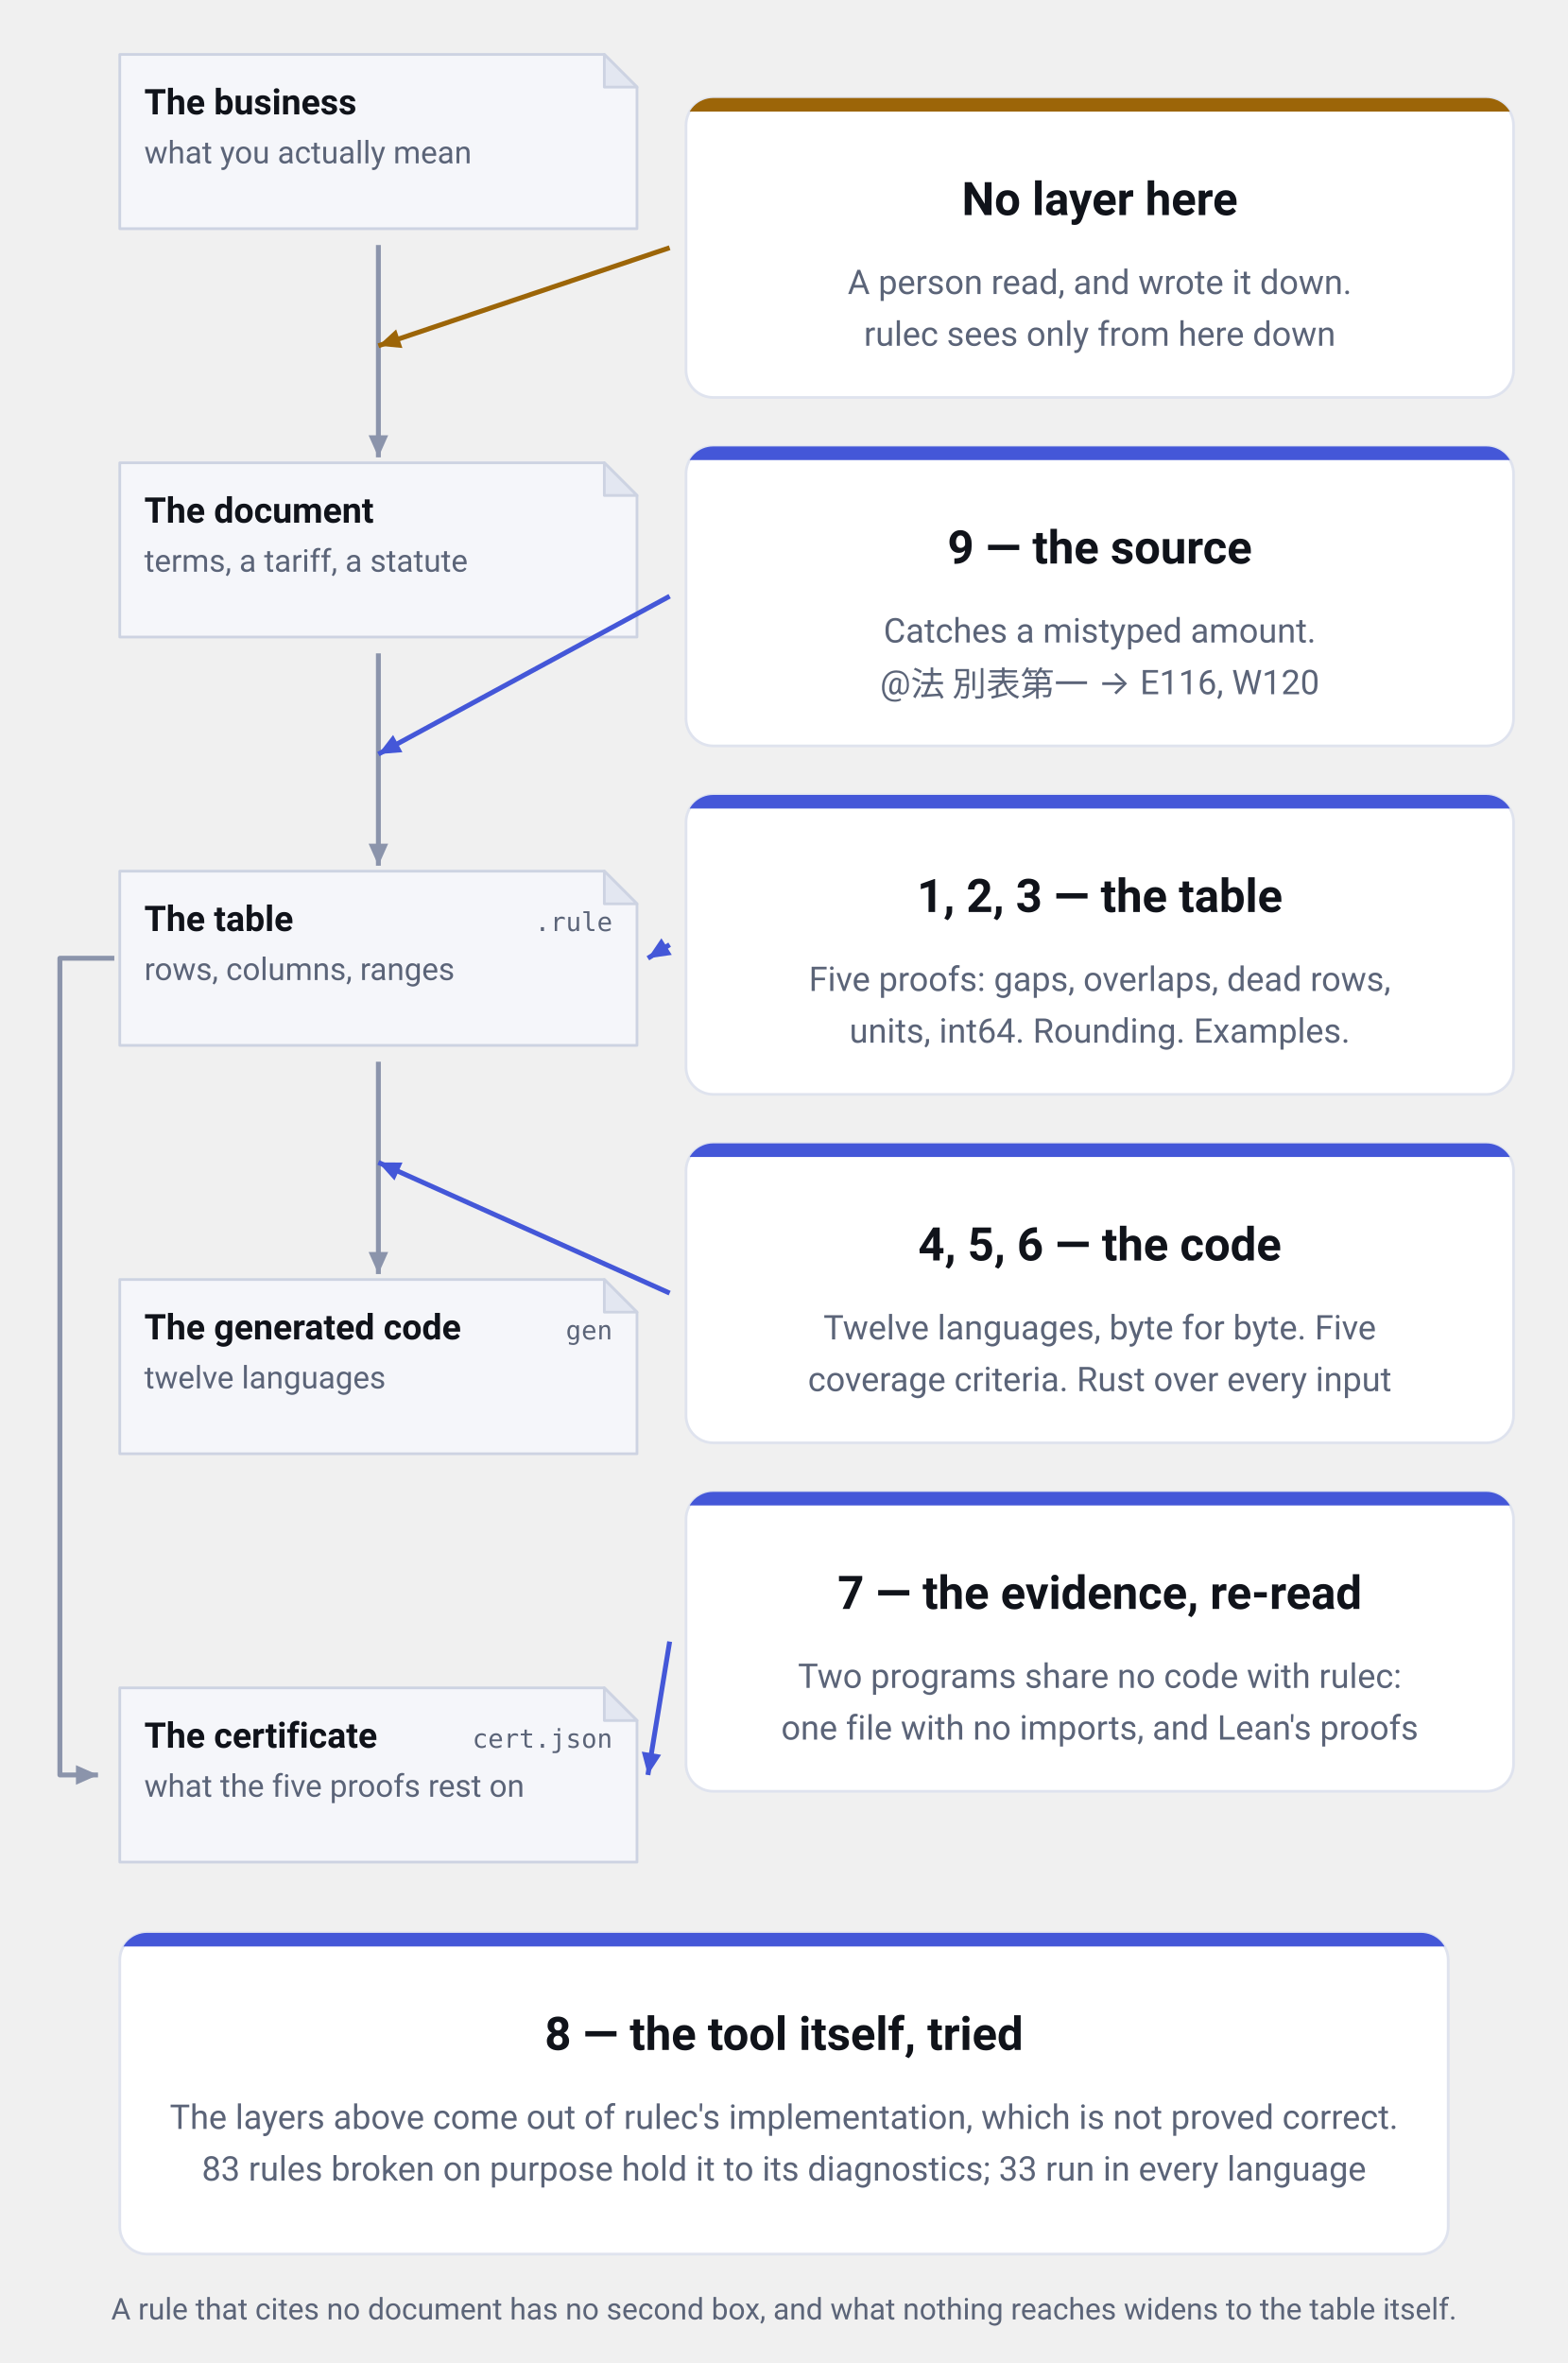
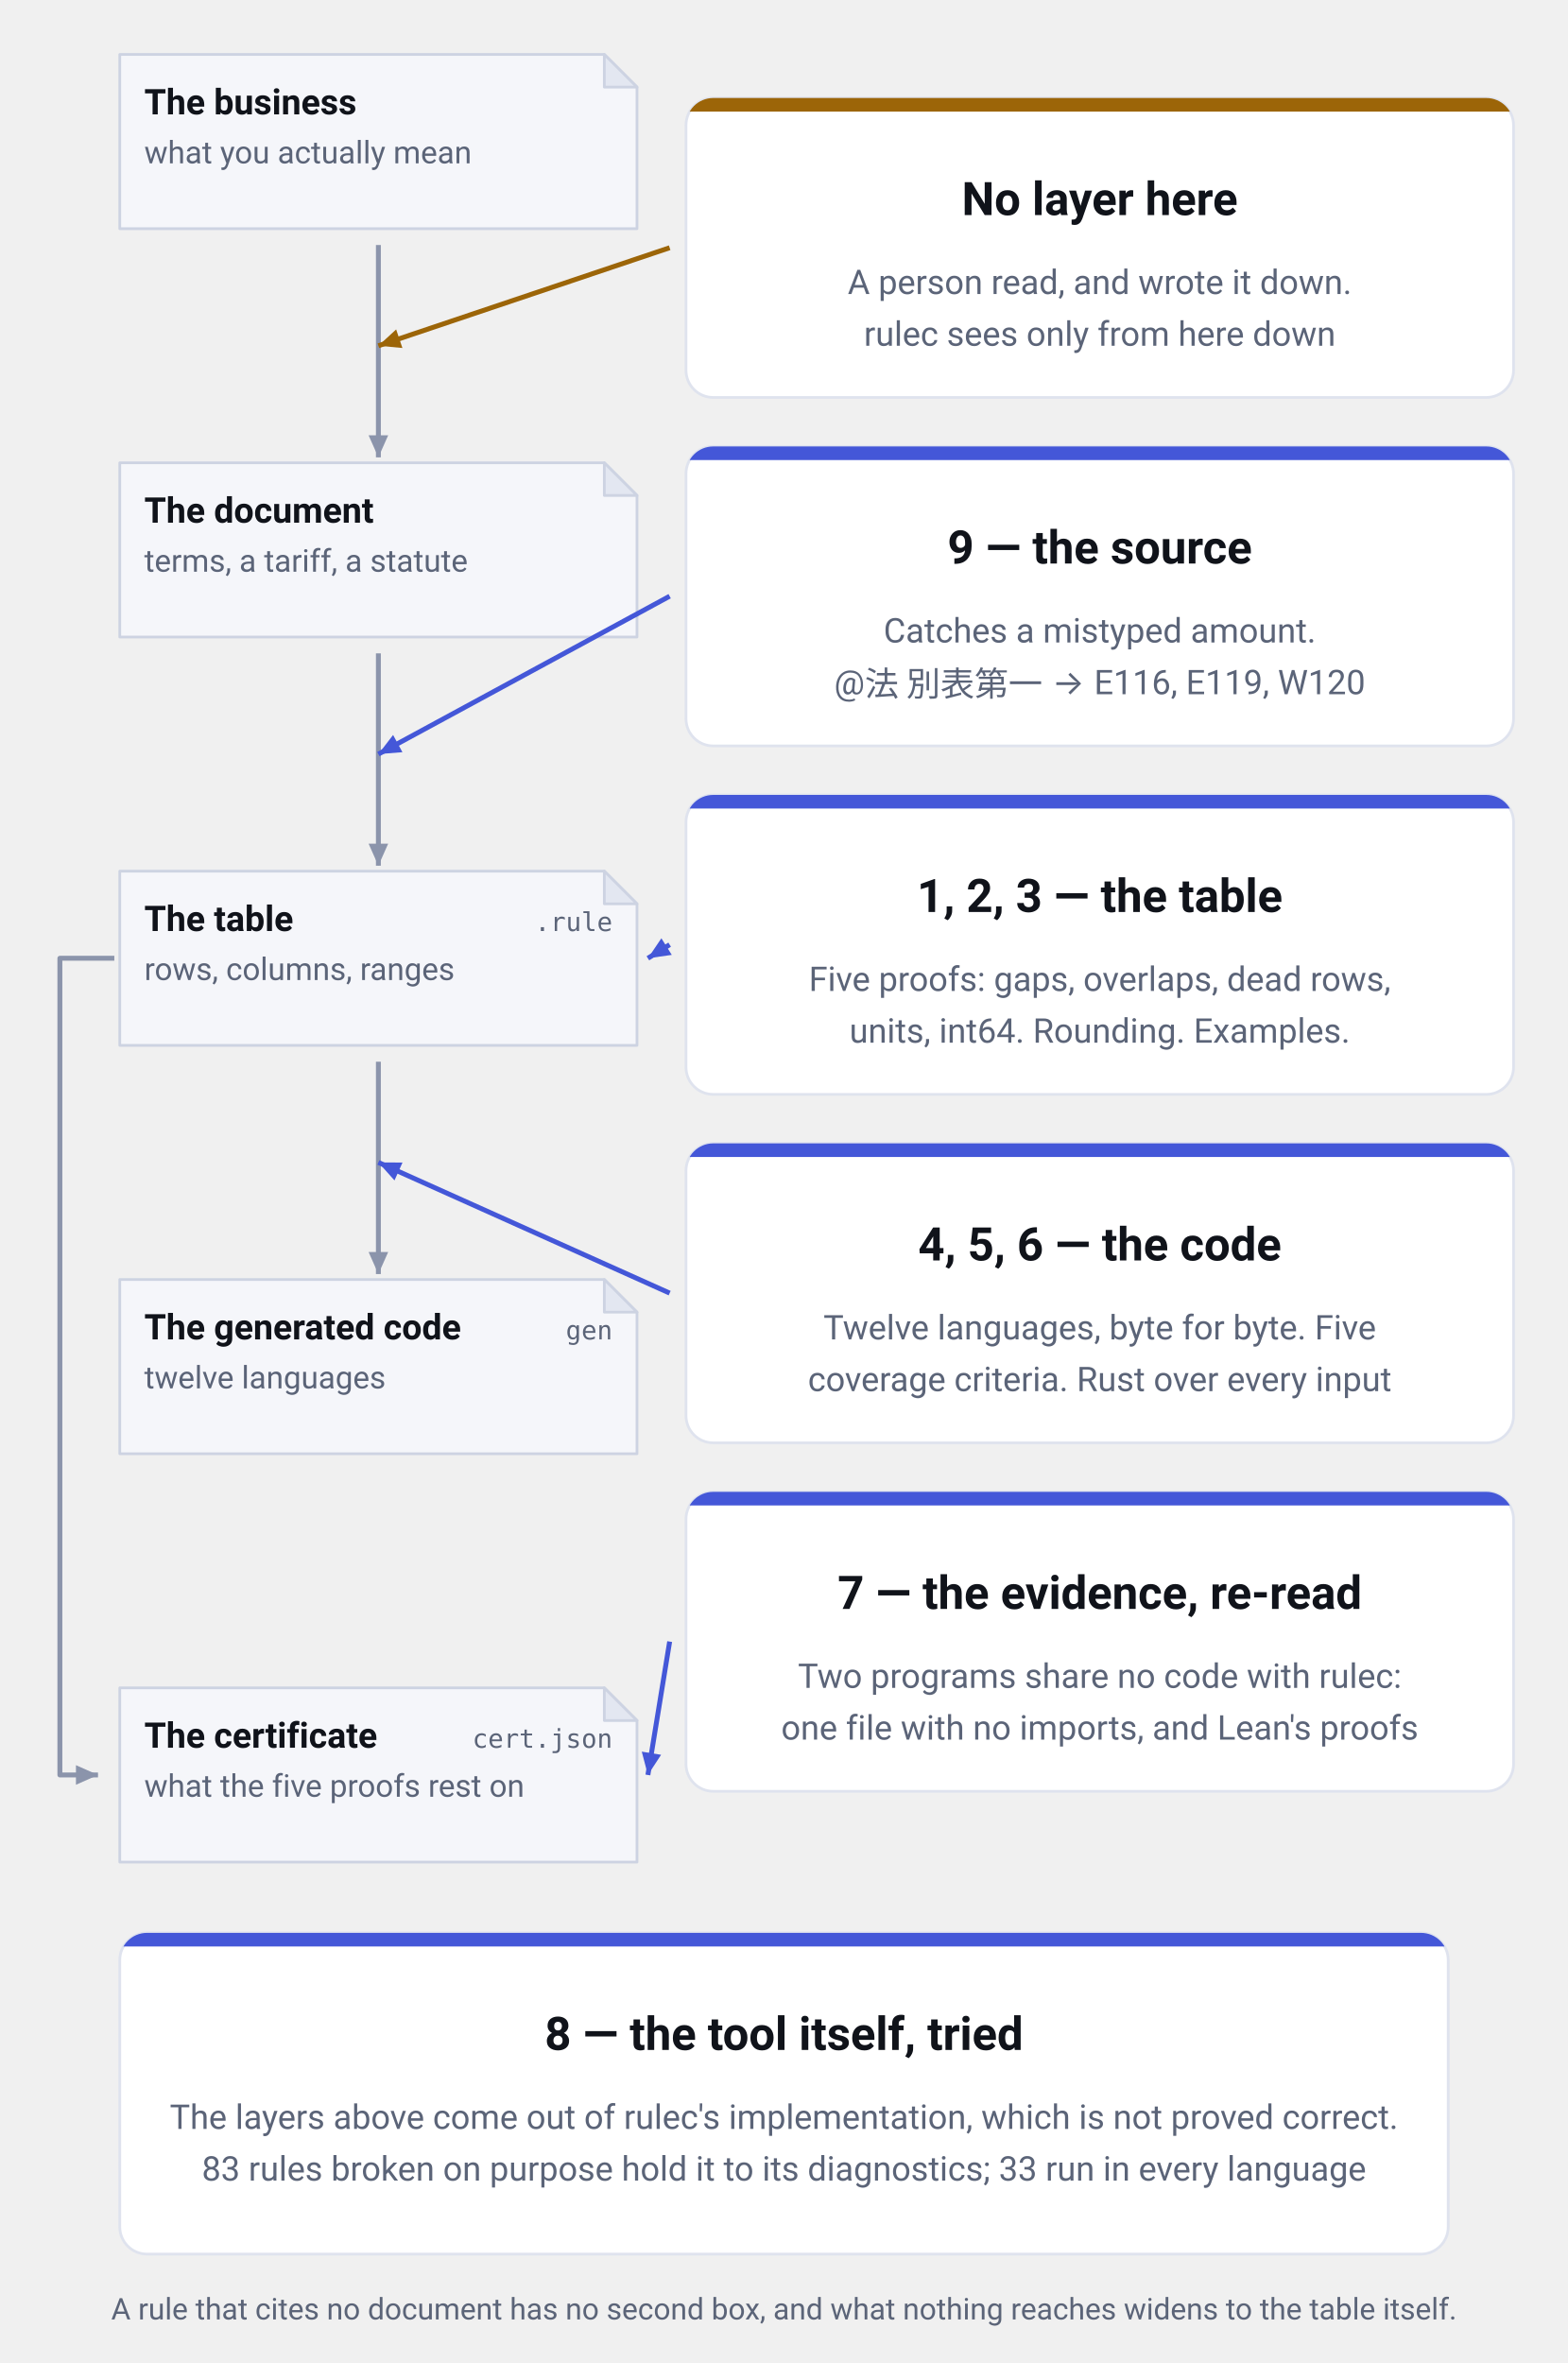
- <svg xmlns="http://www.w3.org/2000/svg" viewBox="0 0 576 868" width="576" height="868" role="img" aria-label="What each of the nine layers stands between. Down the left run the business as it is, the document it was copied from, the table as written, and the generated code, each a copy of the one above it. The table produces one more thing, the certificate (cert.json, what the five proofs rest on), joined to it by a line that runs down the left margin. Between the document and the table stands layer 9, the source check (E116, W120); between the table and the code stand layers 4, 5 and 6, the vectors, the coverage criteria and the model checker. The table itself is watched by layers 1, 2 and 3; the certificate is read back by layer 7, two programs that share no code with rulec. At the topmost joint, between the business and the document, there is no layer at all: that is where a person read and decided. Only layer 8, the repository's own tests, is aimed at the tool rather than at anything on the spine." font-family="-apple-system, BlinkMacSystemFont, &quot;Hiragino Sans&quot;, &quot;Noto Sans JP&quot;, &quot;Yu Gothic&quot;, Meiryo, &quot;Segoe UI&quot;, Roboto, sans-serif">
+ <svg xmlns="http://www.w3.org/2000/svg" viewBox="0 0 576 868" width="576" height="868" role="img" aria-label="What each of the nine layers stands between. Down the left run the business as it is, the document it was copied from, the table as written, and the generated code, each a copy of the one above it. The table produces one more thing, the certificate (cert.json, what the five proofs rest on), joined to it by a line that runs down the left margin. Between the document and the table stands layer 9, the source check (E116, E119, W120); between the table and the code stand layers 4, 5 and 6, the vectors, the coverage criteria and the model checker. The table itself is watched by layers 1, 2 and 3; the certificate is read back by layer 7, two programs that share no code with rulec. At the topmost joint, between the business and the document, there is no layer at all: that is where a person read and decided. Only layer 8, the repository's own tests, is aimed at the tool rather than at anything on the spine." font-family="-apple-system, BlinkMacSystemFont, &quot;Hiragino Sans&quot;, &quot;Noto Sans JP&quot;, &quot;Yu Gothic&quot;, Meiryo, &quot;Segoe UI&quot;, Roboto, sans-serif">
  <defs>
    <marker id="head-neutral" viewBox="0 0 10 10" refX="9" refY="5" markerWidth="9" markerHeight="9" markerUnits="userSpaceOnUse" orient="auto">
      <path d="M0,1 L9,5 L0,9 Z" fill="#8b94ab" />
    </marker>
    <marker id="head-accent" viewBox="0 0 10 10" refX="9" refY="5" markerWidth="9" markerHeight="9" markerUnits="userSpaceOnUse" orient="auto">
      <path d="M0,1 L9,5 L0,9 Z" fill="#4457d8" />
    </marker>
    <marker id="head-human" viewBox="0 0 10 10" refX="9" refY="5" markerWidth="9" markerHeight="9" markerUnits="userSpaceOnUse" orient="auto">
      <path d="M0,1 L9,5 L0,9 Z" fill="#9c6508" />
    </marker>
  </defs>
  <path d="M44,20 H222 L234,32 V84 H44 Z" fill="#f5f6fa" stroke="#cdd3e2" stroke-linejoin="round" />
  <path d="M222,20 V32 H234 Z" fill="#e3e7f1" stroke="#cdd3e2" stroke-linejoin="round" />
  <text x="53" y="42" font-size="13" font-weight="600" text-anchor="start" fill="#10131a">The business</text>
  <text x="53" y="60" font-size="11.5" font-weight="400" text-anchor="start" fill="#5b6478">what you actually mean</text>
  <path d="M44,170 H222 L234,182 V234 H44 Z" fill="#f5f6fa" stroke="#cdd3e2" stroke-linejoin="round" />
  <path d="M222,170 V182 H234 Z" fill="#e3e7f1" stroke="#cdd3e2" stroke-linejoin="round" />
  <text x="53" y="192" font-size="13" font-weight="600" text-anchor="start" fill="#10131a">The document</text>
  <text x="53" y="210" font-size="11.5" font-weight="400" text-anchor="start" fill="#5b6478">terms, a tariff, a statute</text>
  <path d="M44,320 H222 L234,332 V384 H44 Z" fill="#f5f6fa" stroke="#cdd3e2" stroke-linejoin="round" />
  <path d="M222,320 V332 H234 Z" fill="#e3e7f1" stroke="#cdd3e2" stroke-linejoin="round" />
  <text x="53" y="342" font-size="13" font-weight="600" text-anchor="start" fill="#10131a">The table</text>
  <text x="225" y="342" font-size="9.5" font-weight="400" text-anchor="end" fill="#5b6478" font-family="ui-monospace, SFMono-Regular, Menlo, Consolas, monospace">.rule</text>
  <text x="53" y="360" font-size="11.5" font-weight="400" text-anchor="start" fill="#5b6478">rows, columns, ranges</text>
  <path d="M44,470 H222 L234,482 V534 H44 Z" fill="#f5f6fa" stroke="#cdd3e2" stroke-linejoin="round" />
  <path d="M222,470 V482 H234 Z" fill="#e3e7f1" stroke="#cdd3e2" stroke-linejoin="round" />
  <text x="53" y="492" font-size="13" font-weight="600" text-anchor="start" fill="#10131a">The generated code</text>
  <text x="225" y="492" font-size="9.5" font-weight="400" text-anchor="end" fill="#5b6478" font-family="ui-monospace, SFMono-Regular, Menlo, Consolas, monospace">gen</text>
  <text x="53" y="510" font-size="11.5" font-weight="400" text-anchor="start" fill="#5b6478">twelve languages</text>
  <path d="M44,620 H222 L234,632 V684 H44 Z" fill="#f5f6fa" stroke="#cdd3e2" stroke-linejoin="round" />
  <path d="M222,620 V632 H234 Z" fill="#e3e7f1" stroke="#cdd3e2" stroke-linejoin="round" />
  <text x="53" y="642" font-size="13" font-weight="600" text-anchor="start" fill="#10131a">The certificate</text>
  <text x="225" y="642" font-size="9.5" font-weight="400" text-anchor="end" fill="#5b6478" font-family="ui-monospace, SFMono-Regular, Menlo, Consolas, monospace">cert.json</text>
  <text x="53" y="660" font-size="11.5" font-weight="400" text-anchor="start" fill="#5b6478">what the five proofs rest on</text>
  <line x1="139.0" y1="90" x2="139.0" y2="168" stroke="#8b94ab" stroke-width="1.8" marker-end="url(#head-neutral)" />
  <line x1="139.0" y1="240" x2="139.0" y2="318" stroke="#8b94ab" stroke-width="1.8" marker-end="url(#head-neutral)" />
  <line x1="139.0" y1="390" x2="139.0" y2="468" stroke="#8b94ab" stroke-width="1.8" marker-end="url(#head-neutral)" />
  <path d="M42,352.0 H22 V652.0 H36" fill="none" stroke="#8b94ab" stroke-width="1.8" stroke-linejoin="round" marker-end="url(#head-neutral)" />
  <clipPath id="clip-c0">
    <rect x="252" y="36" width="304" height="110" rx="10" />
  </clipPath>
  <rect x="252" y="36" width="304" height="110" rx="10" fill="#ffffff" stroke="#dfe3ee" />
  <rect x="252" y="36" width="304" height="5" fill="#9c6508" clip-path="url(#clip-c0)" />
  <text x="404.0" y="79" font-size="17" font-weight="700" text-anchor="middle" fill="#10131a">No layer here</text>
  <text x="404.0" y="108" font-size="12.5" font-weight="400" text-anchor="middle" fill="#5b6478">A person read, and wrote it down.</text>
  <text x="404.0" y="127" font-size="12.5" font-weight="400" text-anchor="middle" fill="#5b6478">rulec sees only from here down</text>
  <line x1="246" y1="91.0" x2="139.0" y2="127.0" stroke="#9c6508" stroke-width="1.8" marker-end="url(#head-human)" />
  <clipPath id="clip-c1">
    <rect x="252" y="164" width="304" height="110" rx="10" />
  </clipPath>
  <rect x="252" y="164" width="304" height="110" rx="10" fill="#ffffff" stroke="#dfe3ee" />
  <rect x="252" y="164" width="304" height="5" fill="#4457d8" clip-path="url(#clip-c1)" />
  <text x="404.0" y="207" font-size="17" font-weight="700" text-anchor="middle" fill="#10131a">9 — the source</text>
  <text x="404.0" y="236" font-size="12.5" font-weight="400" text-anchor="middle" fill="#5b6478">Catches a mistyped amount.</text>
-   <text x="404.0" y="255" font-size="12.5" font-weight="400" text-anchor="middle" fill="#5b6478">@法 別表第一 → E116, W120</text>
+   <text x="404.0" y="255" font-size="12.5" font-weight="400" text-anchor="middle" fill="#5b6478">@法 別表第一 → E116, E119, W120</text>
  <line x1="246" y1="219.0" x2="139.0" y2="277.0" stroke="#4457d8" stroke-width="1.8" marker-end="url(#head-accent)" />
  <clipPath id="clip-c2">
    <rect x="252" y="292" width="304" height="110" rx="10" />
  </clipPath>
  <rect x="252" y="292" width="304" height="110" rx="10" fill="#ffffff" stroke="#dfe3ee" />
  <rect x="252" y="292" width="304" height="5" fill="#4457d8" clip-path="url(#clip-c2)" />
  <text x="404.0" y="335" font-size="17" font-weight="700" text-anchor="middle" fill="#10131a">1, 2, 3 — the table</text>
  <text x="404.0" y="364" font-size="12.5" font-weight="400" text-anchor="middle" fill="#5b6478">Five proofs: gaps, overlaps, dead rows,</text>
  <text x="404.0" y="383" font-size="12.5" font-weight="400" text-anchor="middle" fill="#5b6478">units, int64. Rounding. Examples.</text>
  <line x1="246" y1="347.0" x2="238" y2="352.0" stroke="#4457d8" stroke-width="1.8" marker-end="url(#head-accent)" />
  <clipPath id="clip-c3">
    <rect x="252" y="420" width="304" height="110" rx="10" />
  </clipPath>
  <rect x="252" y="420" width="304" height="110" rx="10" fill="#ffffff" stroke="#dfe3ee" />
  <rect x="252" y="420" width="304" height="5" fill="#4457d8" clip-path="url(#clip-c3)" />
  <text x="404.0" y="463" font-size="17" font-weight="700" text-anchor="middle" fill="#10131a">4, 5, 6 — the code</text>
  <text x="404.0" y="492" font-size="12.5" font-weight="400" text-anchor="middle" fill="#5b6478">Twelve languages, byte for byte. Five</text>
  <text x="404.0" y="511" font-size="12.5" font-weight="400" text-anchor="middle" fill="#5b6478">coverage criteria. Rust over every input</text>
  <line x1="246" y1="475.0" x2="139.0" y2="427.0" stroke="#4457d8" stroke-width="1.8" marker-end="url(#head-accent)" />
  <clipPath id="clip-c4">
    <rect x="252" y="548" width="304" height="110" rx="10" />
  </clipPath>
  <rect x="252" y="548" width="304" height="110" rx="10" fill="#ffffff" stroke="#dfe3ee" />
  <rect x="252" y="548" width="304" height="5" fill="#4457d8" clip-path="url(#clip-c4)" />
  <text x="404.0" y="591" font-size="17" font-weight="700" text-anchor="middle" fill="#10131a">7 — the evidence, re-read</text>
  <text x="404.0" y="620" font-size="12.5" font-weight="400" text-anchor="middle" fill="#5b6478">Two programs share no code with rulec:</text>
  <text x="404.0" y="639" font-size="12.5" font-weight="400" text-anchor="middle" fill="#5b6478">one file with no imports, and Lean's proofs</text>
  <line x1="246" y1="603.0" x2="238" y2="652.0" stroke="#4457d8" stroke-width="1.8" marker-end="url(#head-accent)" />
  <clipPath id="clip-foot">
    <rect x="44" y="710" width="488" height="118" rx="10" />
  </clipPath>
  <rect x="44" y="710" width="488" height="118" rx="10" fill="#ffffff" stroke="#dfe3ee" />
  <rect x="44" y="710" width="488" height="5" fill="#4457d8" clip-path="url(#clip-foot)" />
  <text x="288.0" y="753" font-size="17" font-weight="700" text-anchor="middle" fill="#10131a">8 — the tool itself, tried</text>
  <text x="288.0" y="782" font-size="12.5" font-weight="400" text-anchor="middle" fill="#5b6478">The layers above come out of rulec's implementation, which is not proved correct.</text>
  <text x="288.0" y="801" font-size="12.5" font-weight="400" text-anchor="middle" fill="#5b6478">83 rules broken on purpose hold it to its diagnostics; 33 run in every language</text>
  <text x="288.0" y="852" font-size="11" font-weight="400" text-anchor="middle" fill="#5b6478">A rule that cites no document has no second box, and what nothing reaches widens to the table itself.</text>
</svg>
